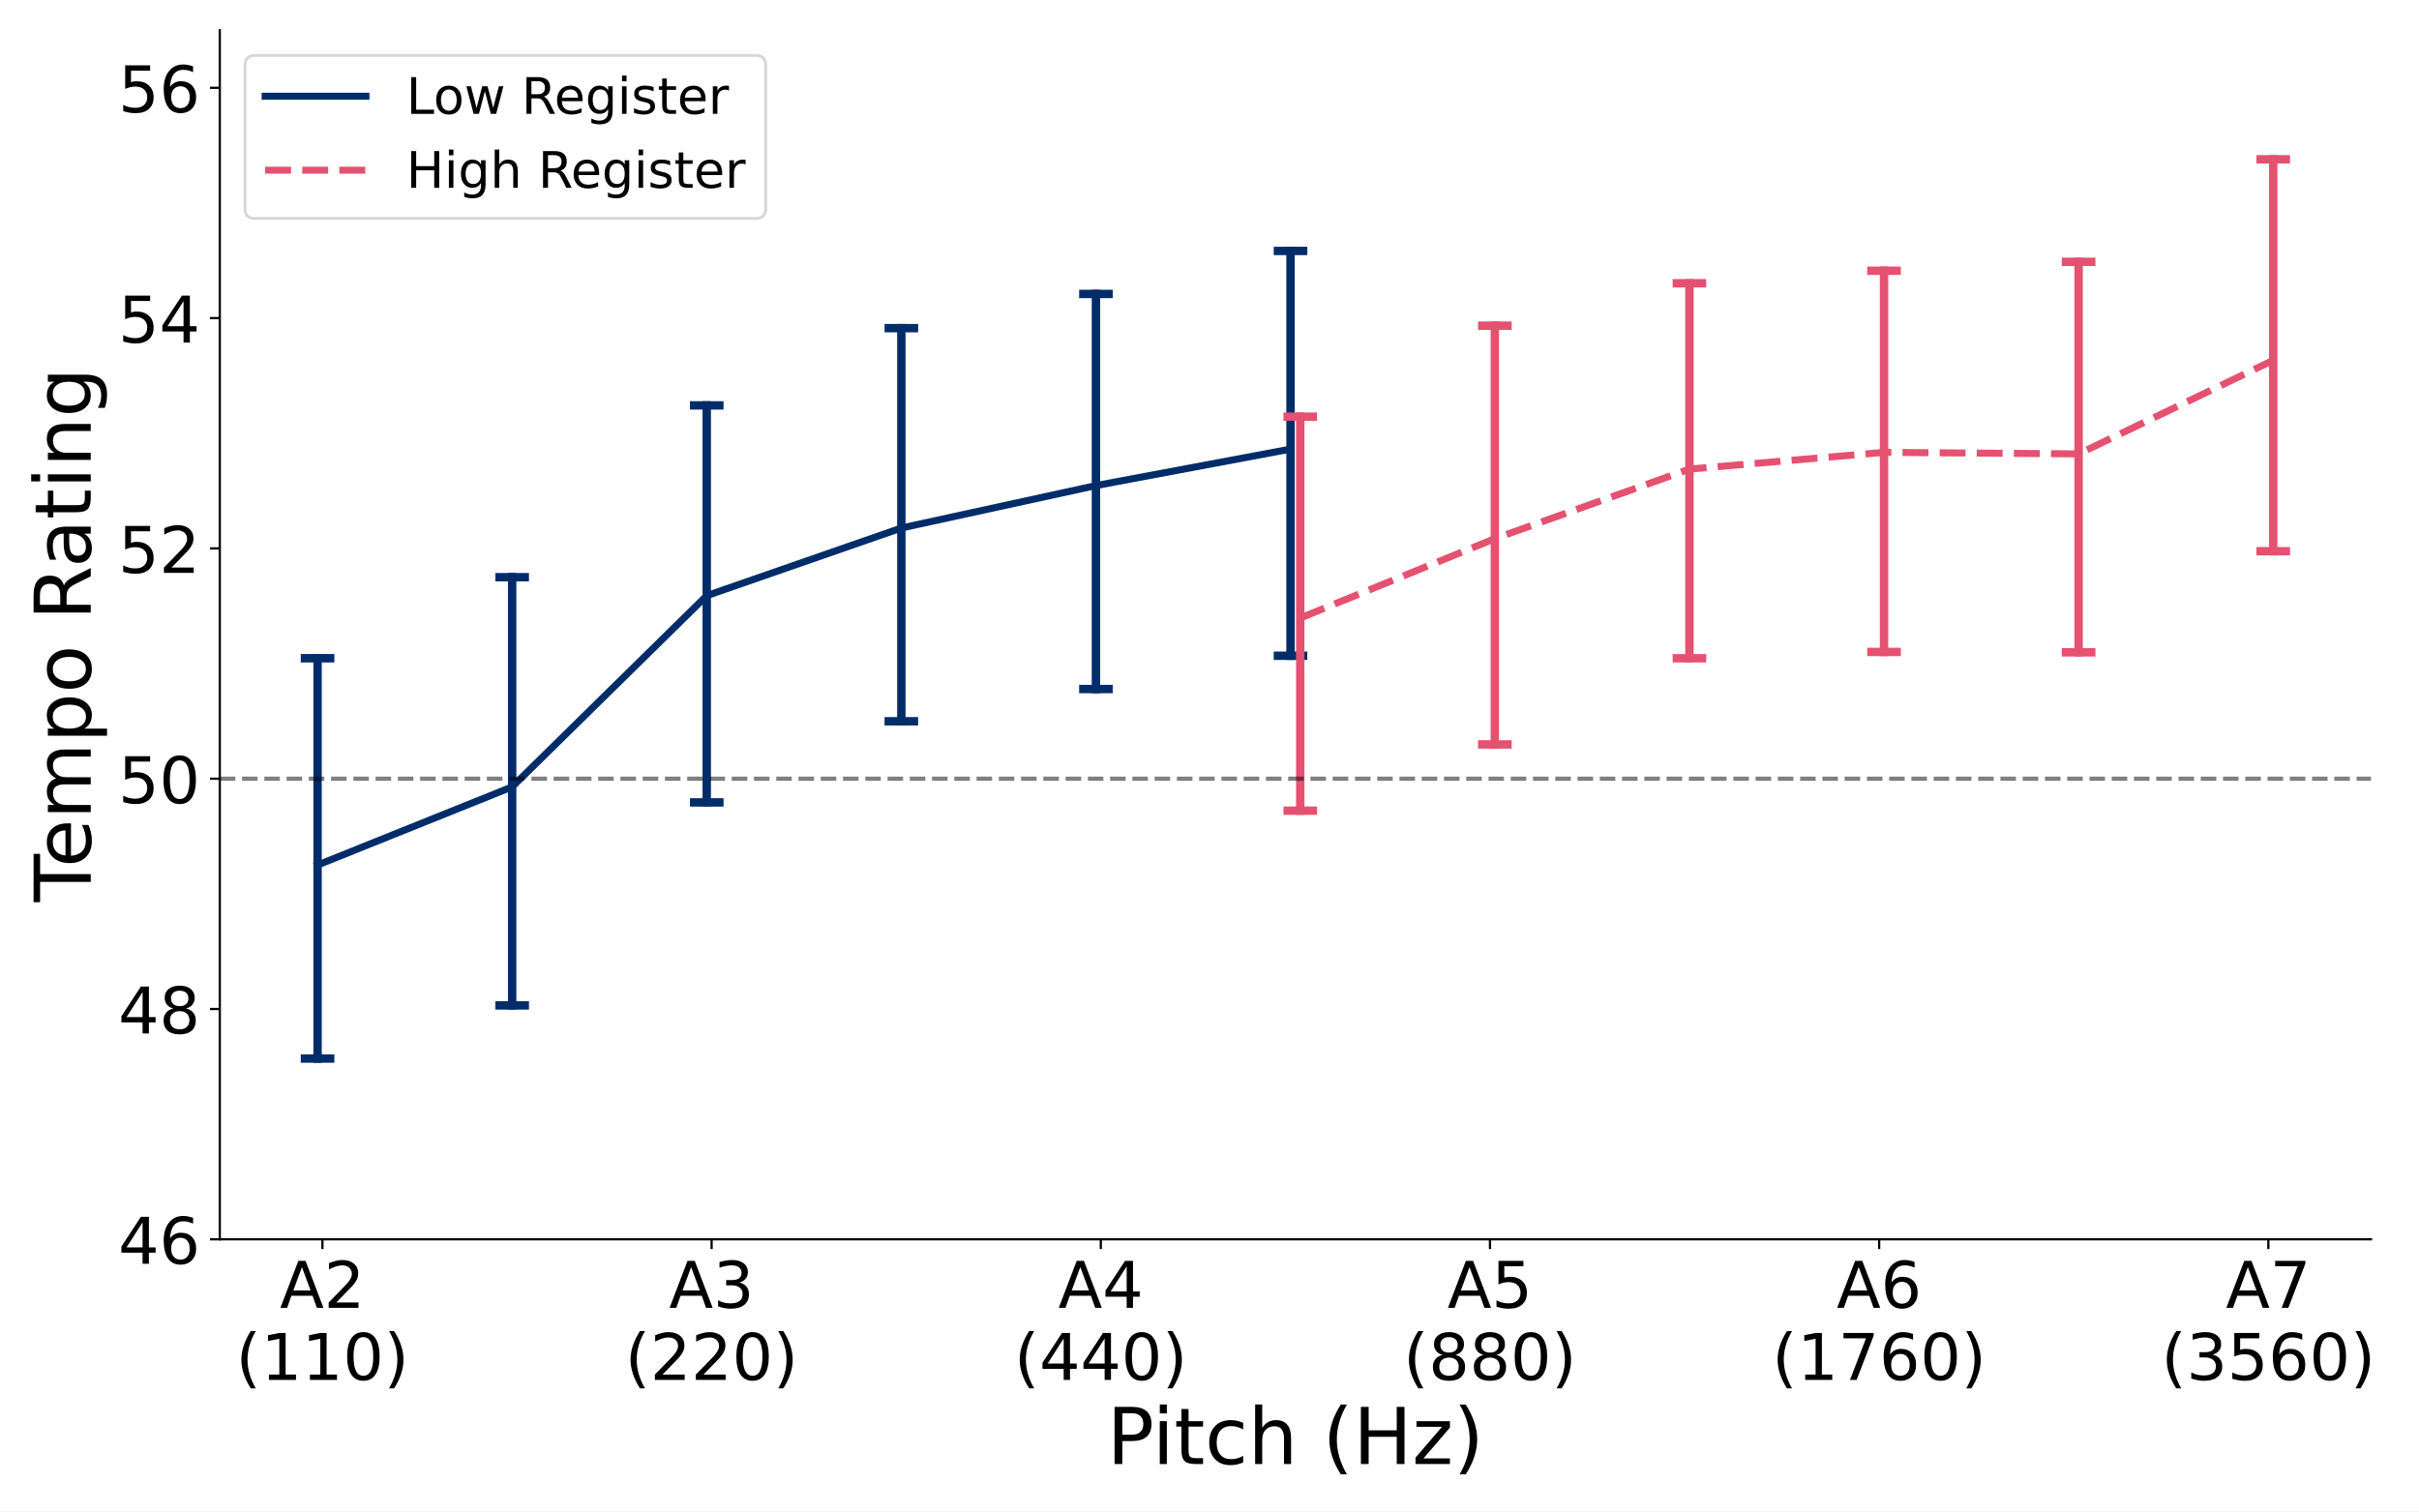
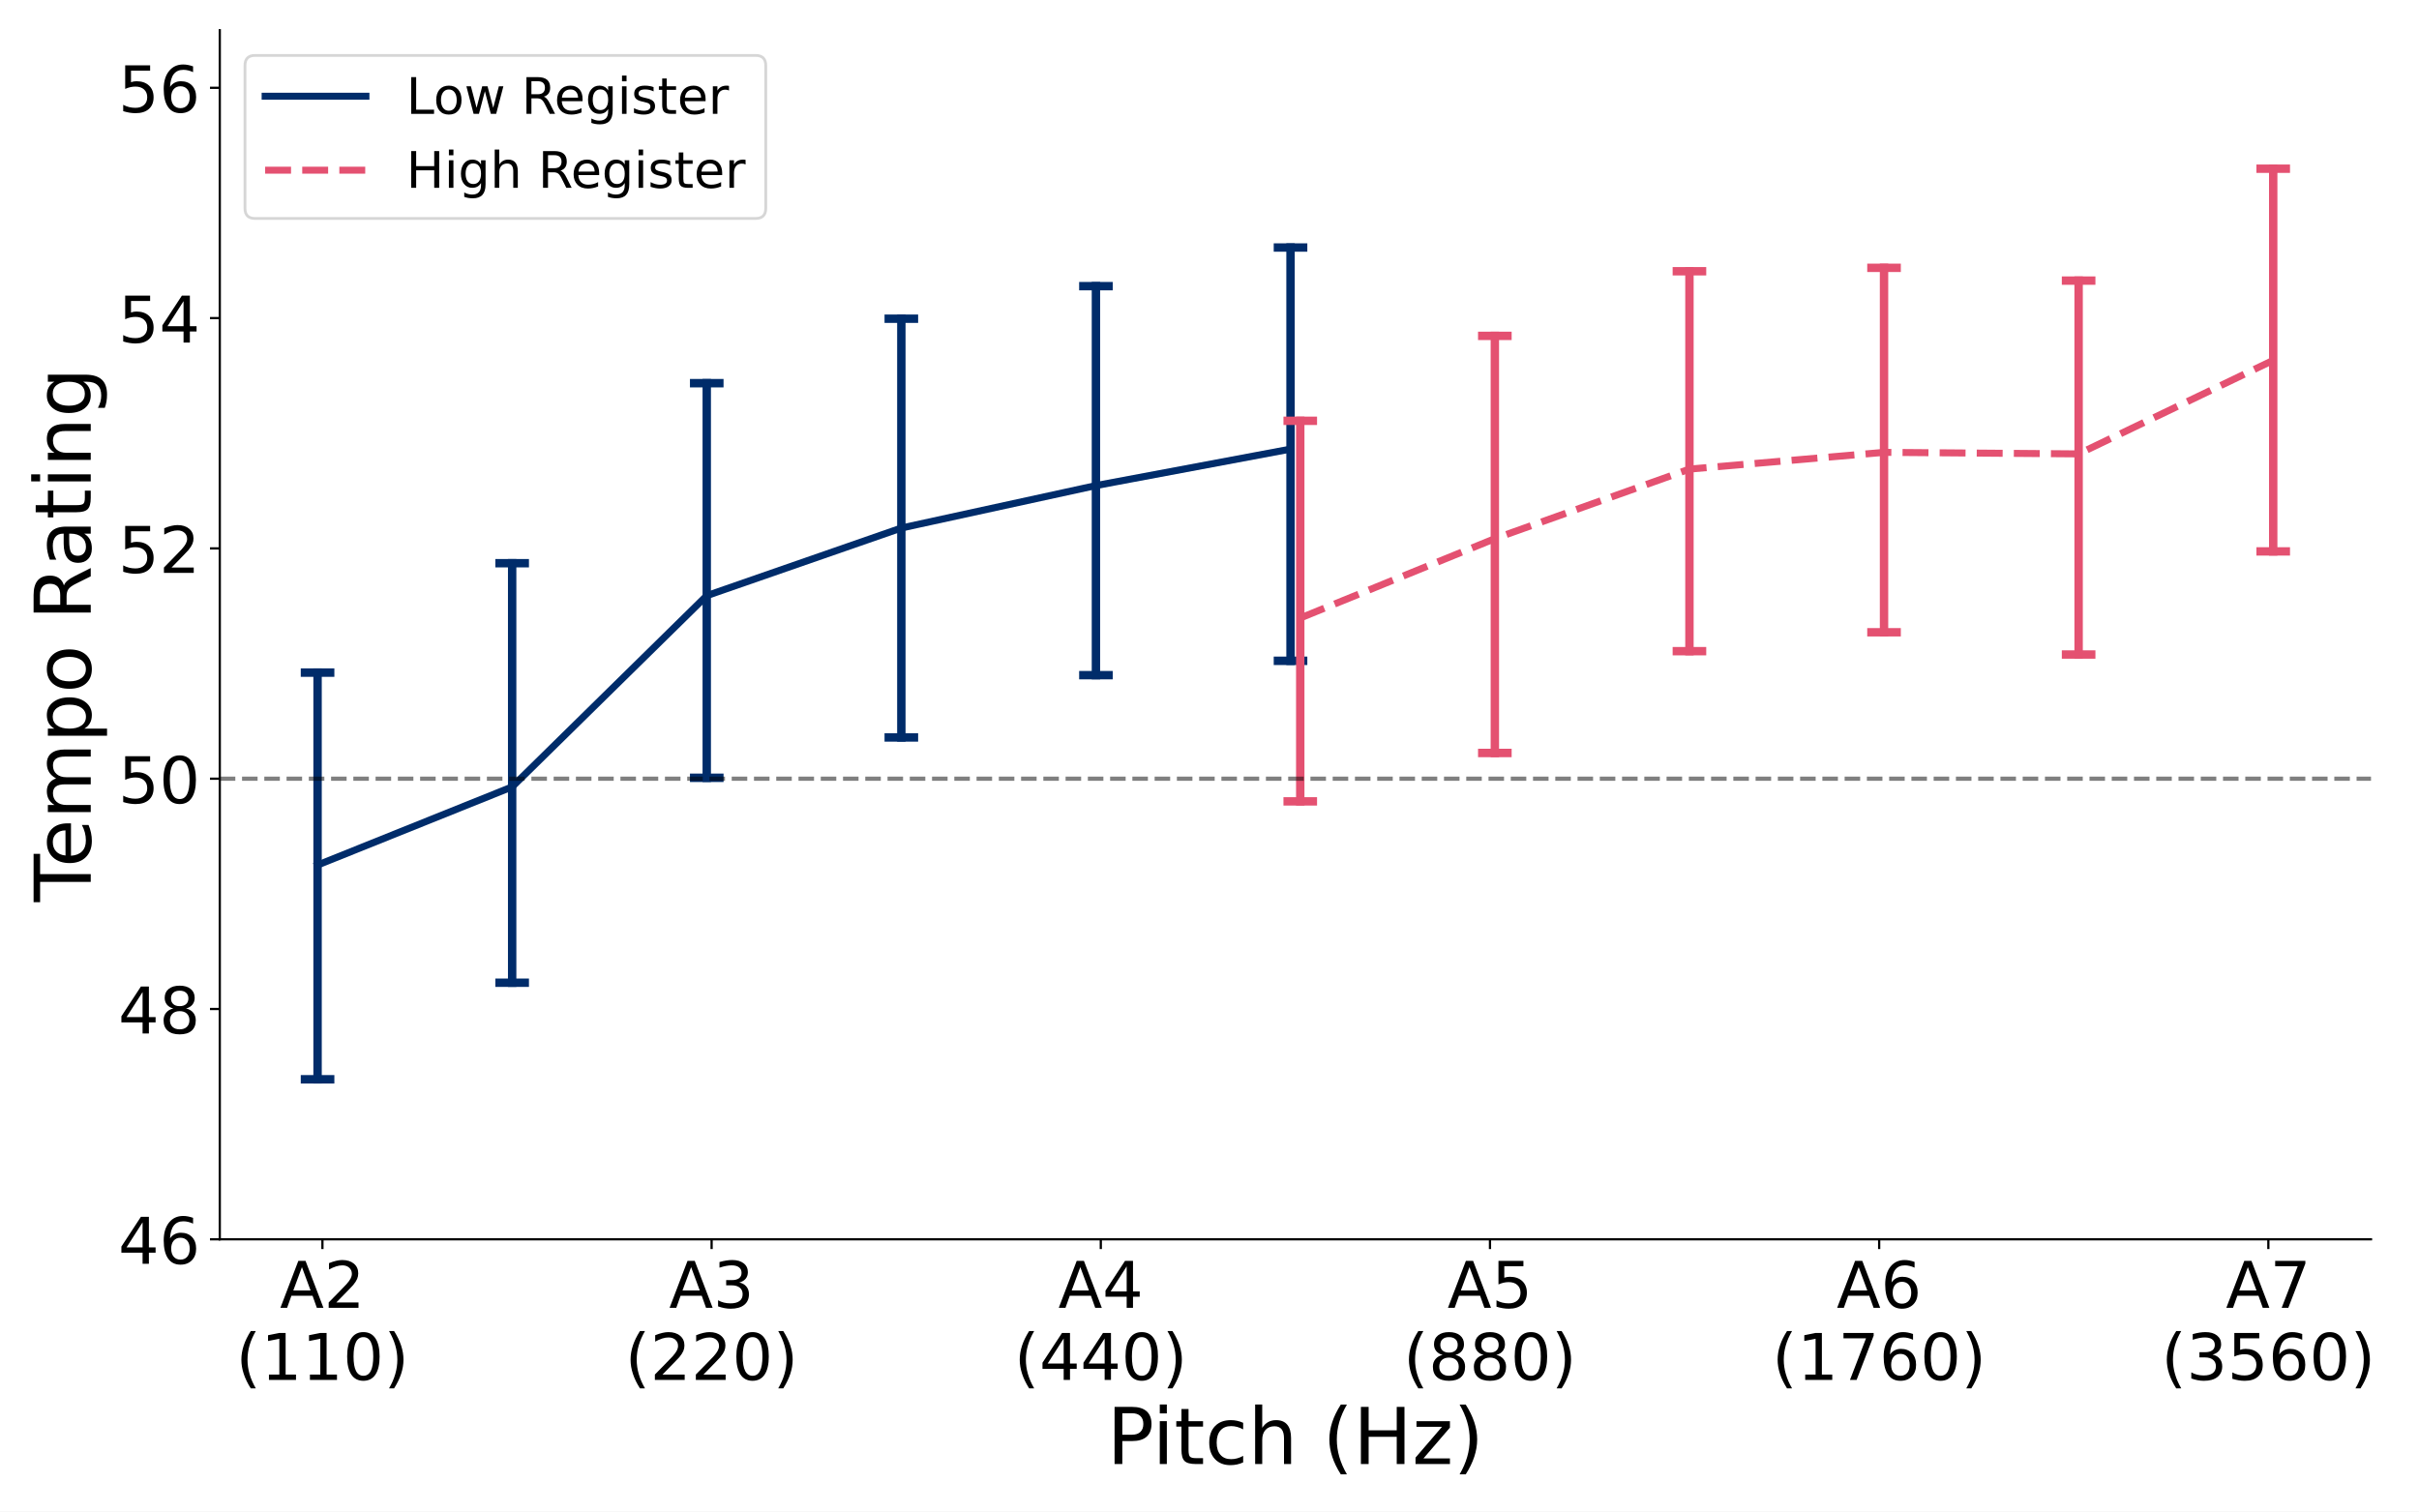
<svg xmlns="http://www.w3.org/2000/svg" xmlns:xlink="http://www.w3.org/1999/xlink" width="864pt" height="540pt" viewBox="0 0 864 540" version="1.1">
  <defs>
    <style type="text/css">*{stroke-linejoin: round; stroke-linecap: butt}</style>
  </defs>
  <g id="figure_1">
    <g id="patch_1">
      <path d="M 0 540  L 864 540  L 864 0  L 0 0  z " style="fill: #ffffff" />
    </g>
    <g id="axes_1">
      <g id="patch_2">
        <path d="M 78.5 442.744  L 846.856 442.744  L 846.856 10.8  L 78.5 10.8  z " style="fill: #ffffff" />
      </g>
      <g id="matplotlib.axis_1">
        <g id="xtick_1">
          <g id="line2d_1">
            <defs>
-               <path id="m2edd74541a" d="M 0 0  L 0 3.5  " style="stroke: #000000; stroke-width: 0.8" />
+               <path id="m01bcdd1f77" d="M 0 0  L 0 3.5  " style="stroke: #000000; stroke-width: 0.8" />
            </defs>
            <g>
-               <use xlink:href="#m2edd74541a" x="115.163" y="442.744" style="stroke: #000000; stroke-width: 0.8" />
+               <use xlink:href="#m01bcdd1f77" x="115.163" y="442.744" style="stroke: #000000; stroke-width: 0.8" />
            </g>
          </g>
          <g id="text_1">
            <g transform="translate(99.97924 467.2204) scale(0.23 -0.23)">
              <defs>
                <path id="DejaVuSans-41" d="M 2188 4044  L 1331 1722  L 3047 1722  L 2188 4044  z M 1831 4666  L 2547 4666  L 4325 0  L 3669 0  L 3244 1197  L 1141 1197  L 716 0  L 50 0  L 1831 4666  z " transform="scale(0.015625)" />
                <path id="DejaVuSans-32" d="M 1228 531  L 3431 531  L 3431 0  L 469 0  L 469 531  Q 828 903 1448 1529  Q 2069 2156 2228 2338  Q 2531 2678 2651 2914  Q 2772 3150 2772 3378  Q 2772 3750 2511 3984  Q 2250 4219 1831 4219  Q 1534 4219 1204 4116  Q 875 4013 500 3803  L 500 4441  Q 881 4594 1212 4672  Q 1544 4750 1819 4750  Q 2544 4750 2975 4387  Q 3406 4025 3406 3419  Q 3406 3131 3298 2873  Q 3191 2616 2906 2266  Q 2828 2175 2409 1742  Q 1991 1309 1228 531  z " transform="scale(0.015625)" />
              </defs>
              <use xlink:href="#DejaVuSans-41" />
              <use xlink:href="#DejaVuSans-32" x="68.408" />
            </g>
            <g transform="translate(84.23861 492.9754) scale(0.23 -0.23)">
              <defs>
                <path id="DejaVuSans-28" d="M 1984 4856  Q 1566 4138 1362 3434  Q 1159 2731 1159 2009  Q 1159 1288 1364 580  Q 1569 -128 1984 -844  L 1484 -844  Q 1016 -109 783 600  Q 550 1309 550 2009  Q 550 2706 781 3412  Q 1013 4119 1484 4856  L 1984 4856  z " transform="scale(0.015625)" />
                <path id="DejaVuSans-31" d="M 794 531  L 1825 531  L 1825 4091  L 703 3866  L 703 4441  L 1819 4666  L 2450 4666  L 2450 531  L 3481 531  L 3481 0  L 794 0  L 794 531  z " transform="scale(0.015625)" />
                <path id="DejaVuSans-30" d="M 2034 4250  Q 1547 4250 1301 3770  Q 1056 3291 1056 2328  Q 1056 1369 1301 889  Q 1547 409 2034 409  Q 2525 409 2770 889  Q 3016 1369 3016 2328  Q 3016 3291 2770 3770  Q 2525 4250 2034 4250  z M 2034 4750  Q 2819 4750 3233 4129  Q 3647 3509 3647 2328  Q 3647 1150 3233 529  Q 2819 -91 2034 -91  Q 1250 -91 836 529  Q 422 1150 422 2328  Q 422 3509 836 4129  Q 1250 4750 2034 4750  z " transform="scale(0.015625)" />
                <path id="DejaVuSans-29" d="M 513 4856  L 1013 4856  Q 1481 4119 1714 3412  Q 1947 2706 1947 2009  Q 1947 1309 1714 600  Q 1481 -109 1013 -844  L 513 -844  Q 928 -128 1133 580  Q 1338 1288 1338 2009  Q 1338 2731 1133 3434  Q 928 4138 513 4856  z " transform="scale(0.015625)" />
              </defs>
              <use xlink:href="#DejaVuSans-28" />
              <use xlink:href="#DejaVuSans-31" x="39.014" />
              <use xlink:href="#DejaVuSans-31" x="102.637" />
              <use xlink:href="#DejaVuSans-30" x="166.26" />
              <use xlink:href="#DejaVuSans-29" x="229.883" />
            </g>
          </g>
        </g>
        <g id="xtick_2">
          <g id="line2d_2">
            <g>
-               <use xlink:href="#m2edd74541a" x="254.169" y="442.744" style="stroke: #000000; stroke-width: 0.8" />
+               <use xlink:href="#m01bcdd1f77" x="254.169" y="442.744" style="stroke: #000000; stroke-width: 0.8" />
            </g>
          </g>
          <g id="text_2">
            <g transform="translate(238.9852 467.2204) scale(0.23 -0.23)">
              <defs>
                <path id="DejaVuSans-33" d="M 2597 2516  Q 3050 2419 3304 2112  Q 3559 1806 3559 1356  Q 3559 666 3084 287  Q 2609 -91 1734 -91  Q 1441 -91 1130 -33  Q 819 25 488 141  L 488 750  Q 750 597 1062 519  Q 1375 441 1716 441  Q 2309 441 2620 675  Q 2931 909 2931 1356  Q 2931 1769 2642 2001  Q 2353 2234 1838 2234  L 1294 2234  L 1294 2753  L 1863 2753  Q 2328 2753 2575 2939  Q 2822 3125 2822 3475  Q 2822 3834 2567 4026  Q 2313 4219 1838 4219  Q 1578 4219 1281 4162  Q 984 4106 628 3988  L 628 4550  Q 988 4650 1302 4700  Q 1616 4750 1894 4750  Q 2613 4750 3031 4423  Q 3450 4097 3450 3541  Q 3450 3153 3228 2886  Q 3006 2619 2597 2516  z " transform="scale(0.015625)" />
              </defs>
              <use xlink:href="#DejaVuSans-41" />
              <use xlink:href="#DejaVuSans-33" x="68.408" />
            </g>
            <g transform="translate(223.2446 492.9754) scale(0.23 -0.23)">
              <use xlink:href="#DejaVuSans-28" />
              <use xlink:href="#DejaVuSans-32" x="39.014" />
              <use xlink:href="#DejaVuSans-32" x="102.637" />
              <use xlink:href="#DejaVuSans-30" x="166.26" />
              <use xlink:href="#DejaVuSans-29" x="229.883" />
            </g>
          </g>
        </g>
        <g id="xtick_3">
          <g id="line2d_3">
            <g>
-               <use xlink:href="#m2edd74541a" x="393.175" y="442.744" style="stroke: #000000; stroke-width: 0.8" />
+               <use xlink:href="#m01bcdd1f77" x="393.175" y="442.744" style="stroke: #000000; stroke-width: 0.8" />
            </g>
          </g>
          <g id="text_3">
            <g transform="translate(377.9912 467.2204) scale(0.23 -0.23)">
              <defs>
                <path id="DejaVuSans-34" d="M 2419 4116  L 825 1625  L 2419 1625  L 2419 4116  z M 2253 4666  L 3047 4666  L 3047 1625  L 3713 1625  L 3713 1100  L 3047 1100  L 3047 0  L 2419 0  L 2419 1100  L 313 1100  L 313 1709  L 2253 4666  z " transform="scale(0.015625)" />
              </defs>
              <use xlink:href="#DejaVuSans-41" />
              <use xlink:href="#DejaVuSans-34" x="68.408" />
            </g>
            <g transform="translate(362.2506 492.9754) scale(0.23 -0.23)">
              <use xlink:href="#DejaVuSans-28" />
              <use xlink:href="#DejaVuSans-34" x="39.014" />
              <use xlink:href="#DejaVuSans-34" x="102.637" />
              <use xlink:href="#DejaVuSans-30" x="166.26" />
              <use xlink:href="#DejaVuSans-29" x="229.883" />
            </g>
          </g>
        </g>
        <g id="xtick_4">
          <g id="line2d_4">
            <g>
-               <use xlink:href="#m2edd74541a" x="532.181" y="442.744" style="stroke: #000000; stroke-width: 0.8" />
+               <use xlink:href="#m01bcdd1f77" x="532.181" y="442.744" style="stroke: #000000; stroke-width: 0.8" />
            </g>
          </g>
          <g id="text_4">
            <g transform="translate(516.9972 467.2204) scale(0.23 -0.23)">
              <defs>
                <path id="DejaVuSans-35" d="M 691 4666  L 3169 4666  L 3169 4134  L 1269 4134  L 1269 2991  Q 1406 3038 1543 3061  Q 1681 3084 1819 3084  Q 2600 3084 3056 2656  Q 3513 2228 3513 1497  Q 3513 744 3044 326  Q 2575 -91 1722 -91  Q 1428 -91 1123 -41  Q 819 9 494 109  L 494 744  Q 775 591 1075 516  Q 1375 441 1709 441  Q 2250 441 2565 725  Q 2881 1009 2881 1497  Q 2881 1984 2565 2268  Q 2250 2553 1709 2553  Q 1456 2553 1204 2497  Q 953 2441 691 2322  L 691 4666  z " transform="scale(0.015625)" />
              </defs>
              <use xlink:href="#DejaVuSans-41" />
              <use xlink:href="#DejaVuSans-35" x="68.408" />
            </g>
            <g transform="translate(501.2566 492.9754) scale(0.23 -0.23)">
              <defs>
                <path id="DejaVuSans-38" d="M 2034 2216  Q 1584 2216 1326 1975  Q 1069 1734 1069 1313  Q 1069 891 1326 650  Q 1584 409 2034 409  Q 2484 409 2743 651  Q 3003 894 3003 1313  Q 3003 1734 2745 1975  Q 2488 2216 2034 2216  z M 1403 2484  Q 997 2584 770 2862  Q 544 3141 544 3541  Q 544 4100 942 4425  Q 1341 4750 2034 4750  Q 2731 4750 3128 4425  Q 3525 4100 3525 3541  Q 3525 3141 3298 2862  Q 3072 2584 2669 2484  Q 3125 2378 3379 2068  Q 3634 1759 3634 1313  Q 3634 634 3220 271  Q 2806 -91 2034 -91  Q 1263 -91 848 271  Q 434 634 434 1313  Q 434 1759 690 2068  Q 947 2378 1403 2484  z M 1172 3481  Q 1172 3119 1398 2916  Q 1625 2713 2034 2713  Q 2441 2713 2670 2916  Q 2900 3119 2900 3481  Q 2900 3844 2670 4047  Q 2441 4250 2034 4250  Q 1625 4250 1398 4047  Q 1172 3844 1172 3481  z " transform="scale(0.015625)" />
              </defs>
              <use xlink:href="#DejaVuSans-28" />
              <use xlink:href="#DejaVuSans-38" x="39.014" />
              <use xlink:href="#DejaVuSans-38" x="102.637" />
              <use xlink:href="#DejaVuSans-30" x="166.26" />
              <use xlink:href="#DejaVuSans-29" x="229.883" />
            </g>
          </g>
        </g>
        <g id="xtick_5">
          <g id="line2d_5">
            <g>
-               <use xlink:href="#m2edd74541a" x="671.187" y="442.744" style="stroke: #000000; stroke-width: 0.8" />
+               <use xlink:href="#m01bcdd1f77" x="671.187" y="442.744" style="stroke: #000000; stroke-width: 0.8" />
            </g>
          </g>
          <g id="text_5">
            <g transform="translate(656.0032 467.2204) scale(0.23 -0.23)">
              <defs>
                <path id="DejaVuSans-36" d="M 2113 2584  Q 1688 2584 1439 2293  Q 1191 2003 1191 1497  Q 1191 994 1439 701  Q 1688 409 2113 409  Q 2538 409 2786 701  Q 3034 994 3034 1497  Q 3034 2003 2786 2293  Q 2538 2584 2113 2584  z M 3366 4563  L 3366 3988  Q 3128 4100 2886 4159  Q 2644 4219 2406 4219  Q 1781 4219 1451 3797  Q 1122 3375 1075 2522  Q 1259 2794 1537 2939  Q 1816 3084 2150 3084  Q 2853 3084 3261 2657  Q 3669 2231 3669 1497  Q 3669 778 3244 343  Q 2819 -91 2113 -91  Q 1303 -91 875 529  Q 447 1150 447 2328  Q 447 3434 972 4092  Q 1497 4750 2381 4750  Q 2619 4750 2861 4703  Q 3103 4656 3366 4563  z " transform="scale(0.015625)" />
              </defs>
              <use xlink:href="#DejaVuSans-41" />
              <use xlink:href="#DejaVuSans-36" x="68.408" />
            </g>
            <g transform="translate(632.9457 492.9754) scale(0.23 -0.23)">
              <defs>
                <path id="DejaVuSans-37" d="M 525 4666  L 3525 4666  L 3525 4397  L 1831 0  L 1172 0  L 2766 4134  L 525 4134  L 525 4666  z " transform="scale(0.015625)" />
              </defs>
              <use xlink:href="#DejaVuSans-28" />
              <use xlink:href="#DejaVuSans-31" x="39.014" />
              <use xlink:href="#DejaVuSans-37" x="102.637" />
              <use xlink:href="#DejaVuSans-36" x="166.26" />
              <use xlink:href="#DejaVuSans-30" x="229.883" />
              <use xlink:href="#DejaVuSans-29" x="293.506" />
            </g>
          </g>
        </g>
        <g id="xtick_6">
          <g id="line2d_6">
            <g>
-               <use xlink:href="#m2edd74541a" x="810.193" y="442.744" style="stroke: #000000; stroke-width: 0.8" />
+               <use xlink:href="#m01bcdd1f77" x="810.193" y="442.744" style="stroke: #000000; stroke-width: 0.8" />
            </g>
          </g>
          <g id="text_6">
            <g transform="translate(795.0092 467.2204) scale(0.23 -0.23)">
              <use xlink:href="#DejaVuSans-41" />
              <use xlink:href="#DejaVuSans-37" x="68.408" />
            </g>
            <g transform="translate(771.9517 492.9754) scale(0.23 -0.23)">
              <use xlink:href="#DejaVuSans-28" />
              <use xlink:href="#DejaVuSans-33" x="39.014" />
              <use xlink:href="#DejaVuSans-35" x="102.637" />
              <use xlink:href="#DejaVuSans-36" x="166.26" />
              <use xlink:href="#DejaVuSans-30" x="229.883" />
              <use xlink:href="#DejaVuSans-29" x="293.506" />
            </g>
          </g>
        </g>
        <g id="text_7">
          <g transform="translate(395.3531 523.0343) scale(0.28 -0.28)">
            <defs>
              <path id="DejaVuSans-50" d="M 1259 4147  L 1259 2394  L 2053 2394  Q 2494 2394 2734 2622  Q 2975 2850 2975 3272  Q 2975 3691 2734 3919  Q 2494 4147 2053 4147  L 1259 4147  z M 628 4666  L 2053 4666  Q 2838 4666 3239 4311  Q 3641 3956 3641 3272  Q 3641 2581 3239 2228  Q 2838 1875 2053 1875  L 1259 1875  L 1259 0  L 628 0  L 628 4666  z " transform="scale(0.015625)" />
              <path id="DejaVuSans-69" d="M 603 3500  L 1178 3500  L 1178 0  L 603 0  L 603 3500  z M 603 4863  L 1178 4863  L 1178 4134  L 603 4134  L 603 4863  z " transform="scale(0.015625)" />
              <path id="DejaVuSans-74" d="M 1172 4494  L 1172 3500  L 2356 3500  L 2356 3053  L 1172 3053  L 1172 1153  Q 1172 725 1289 603  Q 1406 481 1766 481  L 2356 481  L 2356 0  L 1766 0  Q 1100 0 847 248  Q 594 497 594 1153  L 594 3053  L 172 3053  L 172 3500  L 594 3500  L 594 4494  L 1172 4494  z " transform="scale(0.015625)" />
              <path id="DejaVuSans-63" d="M 3122 3366  L 3122 2828  Q 2878 2963 2633 3030  Q 2388 3097 2138 3097  Q 1578 3097 1268 2742  Q 959 2388 959 1747  Q 959 1106 1268 751  Q 1578 397 2138 397  Q 2388 397 2633 464  Q 2878 531 3122 666  L 3122 134  Q 2881 22 2623 -34  Q 2366 -91 2075 -91  Q 1284 -91 818 406  Q 353 903 353 1747  Q 353 2603 823 3093  Q 1294 3584 2113 3584  Q 2378 3584 2631 3529  Q 2884 3475 3122 3366  z " transform="scale(0.015625)" />
              <path id="DejaVuSans-68" d="M 3513 2113  L 3513 0  L 2938 0  L 2938 2094  Q 2938 2591 2744 2837  Q 2550 3084 2163 3084  Q 1697 3084 1428 2787  Q 1159 2491 1159 1978  L 1159 0  L 581 0  L 581 4863  L 1159 4863  L 1159 2956  Q 1366 3272 1645 3428  Q 1925 3584 2291 3584  Q 2894 3584 3203 3211  Q 3513 2838 3513 2113  z " transform="scale(0.015625)" />
              <path id="DejaVuSans-20" transform="scale(0.015625)" />
              <path id="DejaVuSans-48" d="M 628 4666  L 1259 4666  L 1259 2753  L 3553 2753  L 3553 4666  L 4184 4666  L 4184 0  L 3553 0  L 3553 2222  L 1259 2222  L 1259 0  L 628 0  L 628 4666  z " transform="scale(0.015625)" />
              <path id="DejaVuSans-7a" d="M 353 3500  L 3084 3500  L 3084 2975  L 922 459  L 3084 459  L 3084 0  L 275 0  L 275 525  L 2438 3041  L 353 3041  L 353 3500  z " transform="scale(0.015625)" />
            </defs>
            <use xlink:href="#DejaVuSans-50" />
            <use xlink:href="#DejaVuSans-69" x="58.053" />
            <use xlink:href="#DejaVuSans-74" x="85.836" />
            <use xlink:href="#DejaVuSans-63" x="125.045" />
            <use xlink:href="#DejaVuSans-68" x="180.025" />
            <use xlink:href="#DejaVuSans-20" x="243.404" />
            <use xlink:href="#DejaVuSans-28" x="275.191" />
            <use xlink:href="#DejaVuSans-48" x="314.205" />
            <use xlink:href="#DejaVuSans-7a" x="389.4" />
            <use xlink:href="#DejaVuSans-29" x="441.891" />
          </g>
        </g>
      </g>
      <g id="matplotlib.axis_2">
        <g id="ytick_1">
          <g id="line2d_7">
            <defs>
-               <path id="mee023284b1" d="M 0 0  L -3.5 0  " style="stroke: #000000; stroke-width: 0.8" />
+               <path id="mb389b5de4a" d="M 0 0  L -3.5 0  " style="stroke: #000000; stroke-width: 0.8" />
            </defs>
            <g>
-               <use xlink:href="#mee023284b1" x="78.5" y="442.744" style="stroke: #000000; stroke-width: 0.8" />
+               <use xlink:href="#mb389b5de4a" x="78.5" y="442.744" style="stroke: #000000; stroke-width: 0.8" />
            </g>
          </g>
          <g id="text_8">
            <g transform="translate(42.2325 451.4822) scale(0.23 -0.23)">
              <use xlink:href="#DejaVuSans-34" />
              <use xlink:href="#DejaVuSans-36" x="63.623" />
            </g>
          </g>
        </g>
        <g id="ytick_2">
          <g id="line2d_8">
            <g>
-               <use xlink:href="#mee023284b1" x="78.5" y="360.469" style="stroke: #000000; stroke-width: 0.8" />
+               <use xlink:href="#mb389b5de4a" x="78.5" y="360.469" style="stroke: #000000; stroke-width: 0.8" />
            </g>
          </g>
          <g id="text_9">
            <g transform="translate(42.2325 369.2072) scale(0.23 -0.23)">
              <use xlink:href="#DejaVuSans-34" />
              <use xlink:href="#DejaVuSans-38" x="63.623" />
            </g>
          </g>
        </g>
        <g id="ytick_3">
          <g id="line2d_9">
            <g>
-               <use xlink:href="#mee023284b1" x="78.5" y="278.194" style="stroke: #000000; stroke-width: 0.8" />
+               <use xlink:href="#mb389b5de4a" x="78.5" y="278.194" style="stroke: #000000; stroke-width: 0.8" />
            </g>
          </g>
          <g id="text_10">
            <g transform="translate(42.2325 286.9321) scale(0.23 -0.23)">
              <use xlink:href="#DejaVuSans-35" />
              <use xlink:href="#DejaVuSans-30" x="63.623" />
            </g>
          </g>
        </g>
        <g id="ytick_4">
          <g id="line2d_10">
            <g>
-               <use xlink:href="#mee023284b1" x="78.5" y="195.919" style="stroke: #000000; stroke-width: 0.8" />
+               <use xlink:href="#mb389b5de4a" x="78.5" y="195.919" style="stroke: #000000; stroke-width: 0.8" />
            </g>
          </g>
          <g id="text_11">
            <g transform="translate(42.2325 204.6571) scale(0.23 -0.23)">
              <use xlink:href="#DejaVuSans-35" />
              <use xlink:href="#DejaVuSans-32" x="63.623" />
            </g>
          </g>
        </g>
        <g id="ytick_5">
          <g id="line2d_11">
            <g>
-               <use xlink:href="#mee023284b1" x="78.5" y="113.644" style="stroke: #000000; stroke-width: 0.8" />
+               <use xlink:href="#mb389b5de4a" x="78.5" y="113.644" style="stroke: #000000; stroke-width: 0.8" />
            </g>
          </g>
          <g id="text_12">
            <g transform="translate(42.2325 122.382) scale(0.23 -0.23)">
              <use xlink:href="#DejaVuSans-35" />
              <use xlink:href="#DejaVuSans-34" x="63.623" />
            </g>
          </g>
        </g>
        <g id="ytick_6">
          <g id="line2d_12">
            <g>
-               <use xlink:href="#mee023284b1" x="78.5" y="31.369" style="stroke: #000000; stroke-width: 0.8" />
+               <use xlink:href="#mb389b5de4a" x="78.5" y="31.369" style="stroke: #000000; stroke-width: 0.8" />
            </g>
          </g>
          <g id="text_13">
            <g transform="translate(42.2325 40.10697) scale(0.23 -0.23)">
              <use xlink:href="#DejaVuSans-35" />
              <use xlink:href="#DejaVuSans-36" x="63.623" />
            </g>
          </g>
        </g>
        <g id="text_14">
          <g transform="translate(32.40937 322.2279) rotate(-90) scale(0.28 -0.28)">
            <defs>
              <path id="DejaVuSans-54" d="M -19 4666  L 3928 4666  L 3928 4134  L 2272 4134  L 2272 0  L 1638 0  L 1638 4134  L -19 4134  L -19 4666  z " transform="scale(0.015625)" />
              <path id="DejaVuSans-65" d="M 3597 1894  L 3597 1613  L 953 1613  Q 991 1019 1311 708  Q 1631 397 2203 397  Q 2534 397 2845 478  Q 3156 559 3463 722  L 3463 178  Q 3153 47 2828 -22  Q 2503 -91 2169 -91  Q 1331 -91 842 396  Q 353 884 353 1716  Q 353 2575 817 3079  Q 1281 3584 2069 3584  Q 2775 3584 3186 3129  Q 3597 2675 3597 1894  z M 3022 2063  Q 3016 2534 2758 2815  Q 2500 3097 2075 3097  Q 1594 3097 1305 2825  Q 1016 2553 972 2059  L 3022 2063  z " transform="scale(0.015625)" />
              <path id="DejaVuSans-6d" d="M 3328 2828  Q 3544 3216 3844 3400  Q 4144 3584 4550 3584  Q 5097 3584 5394 3201  Q 5691 2819 5691 2113  L 5691 0  L 5113 0  L 5113 2094  Q 5113 2597 4934 2840  Q 4756 3084 4391 3084  Q 3944 3084 3684 2787  Q 3425 2491 3425 1978  L 3425 0  L 2847 0  L 2847 2094  Q 2847 2600 2669 2842  Q 2491 3084 2119 3084  Q 1678 3084 1418 2786  Q 1159 2488 1159 1978  L 1159 0  L 581 0  L 581 3500  L 1159 3500  L 1159 2956  Q 1356 3278 1631 3431  Q 1906 3584 2284 3584  Q 2666 3584 2933 3390  Q 3200 3197 3328 2828  z " transform="scale(0.015625)" />
              <path id="DejaVuSans-70" d="M 1159 525  L 1159 -1331  L 581 -1331  L 581 3500  L 1159 3500  L 1159 2969  Q 1341 3281 1617 3432  Q 1894 3584 2278 3584  Q 2916 3584 3314 3078  Q 3713 2572 3713 1747  Q 3713 922 3314 415  Q 2916 -91 2278 -91  Q 1894 -91 1617 61  Q 1341 213 1159 525  z M 3116 1747  Q 3116 2381 2855 2742  Q 2594 3103 2138 3103  Q 1681 3103 1420 2742  Q 1159 2381 1159 1747  Q 1159 1113 1420 752  Q 1681 391 2138 391  Q 2594 391 2855 752  Q 3116 1113 3116 1747  z " transform="scale(0.015625)" />
              <path id="DejaVuSans-6f" d="M 1959 3097  Q 1497 3097 1228 2736  Q 959 2375 959 1747  Q 959 1119 1226 758  Q 1494 397 1959 397  Q 2419 397 2687 759  Q 2956 1122 2956 1747  Q 2956 2369 2687 2733  Q 2419 3097 1959 3097  z M 1959 3584  Q 2709 3584 3137 3096  Q 3566 2609 3566 1747  Q 3566 888 3137 398  Q 2709 -91 1959 -91  Q 1206 -91 779 398  Q 353 888 353 1747  Q 353 2609 779 3096  Q 1206 3584 1959 3584  z " transform="scale(0.015625)" />
              <path id="DejaVuSans-52" d="M 2841 2188  Q 3044 2119 3236 1894  Q 3428 1669 3622 1275  L 4263 0  L 3584 0  L 2988 1197  Q 2756 1666 2539 1819  Q 2322 1972 1947 1972  L 1259 1972  L 1259 0  L 628 0  L 628 4666  L 2053 4666  Q 2853 4666 3247 4331  Q 3641 3997 3641 3322  Q 3641 2881 3436 2590  Q 3231 2300 2841 2188  z M 1259 4147  L 1259 2491  L 2053 2491  Q 2509 2491 2742 2702  Q 2975 2913 2975 3322  Q 2975 3731 2742 3939  Q 2509 4147 2053 4147  L 1259 4147  z " transform="scale(0.015625)" />
              <path id="DejaVuSans-61" d="M 2194 1759  Q 1497 1759 1228 1600  Q 959 1441 959 1056  Q 959 750 1161 570  Q 1363 391 1709 391  Q 2188 391 2477 730  Q 2766 1069 2766 1631  L 2766 1759  L 2194 1759  z M 3341 1997  L 3341 0  L 2766 0  L 2766 531  Q 2569 213 2275 61  Q 1981 -91 1556 -91  Q 1019 -91 701 211  Q 384 513 384 1019  Q 384 1609 779 1909  Q 1175 2209 1959 2209  L 2766 2209  L 2766 2266  Q 2766 2663 2505 2880  Q 2244 3097 1772 3097  Q 1472 3097 1187 3025  Q 903 2953 641 2809  L 641 3341  Q 956 3463 1253 3523  Q 1550 3584 1831 3584  Q 2591 3584 2966 3190  Q 3341 2797 3341 1997  z " transform="scale(0.015625)" />
              <path id="DejaVuSans-6e" d="M 3513 2113  L 3513 0  L 2938 0  L 2938 2094  Q 2938 2591 2744 2837  Q 2550 3084 2163 3084  Q 1697 3084 1428 2787  Q 1159 2491 1159 1978  L 1159 0  L 581 0  L 581 3500  L 1159 3500  L 1159 2956  Q 1366 3272 1645 3428  Q 1925 3584 2291 3584  Q 2894 3584 3203 3211  Q 3513 2838 3513 2113  z " transform="scale(0.015625)" />
              <path id="DejaVuSans-67" d="M 2906 1791  Q 2906 2416 2648 2759  Q 2391 3103 1925 3103  Q 1463 3103 1205 2759  Q 947 2416 947 1791  Q 947 1169 1205 825  Q 1463 481 1925 481  Q 2391 481 2648 825  Q 2906 1169 2906 1791  z M 3481 434  Q 3481 -459 3084 -895  Q 2688 -1331 1869 -1331  Q 1566 -1331 1297 -1286  Q 1028 -1241 775 -1147  L 775 -588  Q 1028 -725 1275 -790  Q 1522 -856 1778 -856  Q 2344 -856 2625 -561  Q 2906 -266 2906 331  L 2906 616  Q 2728 306 2450 153  Q 2172 0 1784 0  Q 1141 0 747 490  Q 353 981 353 1791  Q 353 2603 747 3093  Q 1141 3584 1784 3584  Q 2172 3584 2450 3431  Q 2728 3278 2906 2969  L 2906 3500  L 3481 3500  L 3481 434  z " transform="scale(0.015625)" />
            </defs>
            <use xlink:href="#DejaVuSans-54" />
            <use xlink:href="#DejaVuSans-65" x="44.084" />
            <use xlink:href="#DejaVuSans-6d" x="105.607" />
            <use xlink:href="#DejaVuSans-70" x="203.02" />
            <use xlink:href="#DejaVuSans-6f" x="266.496" />
            <use xlink:href="#DejaVuSans-20" x="327.678" />
            <use xlink:href="#DejaVuSans-52" x="359.465" />
            <use xlink:href="#DejaVuSans-61" x="426.697" />
            <use xlink:href="#DejaVuSans-74" x="487.977" />
            <use xlink:href="#DejaVuSans-69" x="527.186" />
            <use xlink:href="#DejaVuSans-6e" x="554.969" />
            <use xlink:href="#DejaVuSans-67" x="618.348" />
          </g>
        </g>
      </g>
      <g id="line2d_13">
-         <path d="M 113.425 309.045  L 182.928 281.115  L 252.431 212.8  L 321.934 188.64  L 391.437 173.473  L 460.94 160.439  " clip-path="url(#p261e82c0c0)" style="fill: none; stroke: #002c6a; stroke-width: 2.5; stroke-linecap: square" />
+         <path d="M 113.425 309.045  L 182.928 281.115  L 252.431 212.8  L 321.934 188.64  L 391.437 173.473  L 460.94 160.439  " clip-path="url(#p828026bc3a)" style="fill: none; stroke: #002c6a; stroke-width: 2.5; stroke-linecap: square" />
      </g>
      <g id="LineCollection_1">
-         <path d="M 113.425 378.172  L 113.425 235.159  " clip-path="url(#p261e82c0c0)" style="fill: none; stroke: #002c6a; stroke-width: 3; stroke-linecap: square" />
-         <path d="M 182.928 359.185  L 182.928 206.207  " clip-path="url(#p261e82c0c0)" style="fill: none; stroke: #002c6a; stroke-width: 3; stroke-linecap: square" />
-         <path d="M 252.431 286.673  L 252.431 144.826  " clip-path="url(#p261e82c0c0)" style="fill: none; stroke: #002c6a; stroke-width: 3; stroke-linecap: square" />
-         <path d="M 321.934 257.682  L 321.934 117.22  " clip-path="url(#p261e82c0c0)" style="fill: none; stroke: #002c6a; stroke-width: 3; stroke-linecap: square" />
-         <path d="M 391.437 246.165  L 391.437 105.011  " clip-path="url(#p261e82c0c0)" style="fill: none; stroke: #002c6a; stroke-width: 3; stroke-linecap: square" />
-         <path d="M 460.94 234.274  L 460.94 89.65  " clip-path="url(#p261e82c0c0)" style="fill: none; stroke: #002c6a; stroke-width: 3; stroke-linecap: square" />
+         <path d="M 113.425 385.587  L 113.425 240.294  " clip-path="url(#p828026bc3a)" style="fill: none; stroke: #002c6a; stroke-width: 3; stroke-linecap: square" />
+         <path d="M 182.928 351.091  L 182.928 201.203  " clip-path="url(#p828026bc3a)" style="fill: none; stroke: #002c6a; stroke-width: 3; stroke-linecap: square" />
+         <path d="M 252.431 277.875  L 252.431 136.891  " clip-path="url(#p828026bc3a)" style="fill: none; stroke: #002c6a; stroke-width: 3; stroke-linecap: square" />
+         <path d="M 321.934 263.468  L 321.934 113.866  " clip-path="url(#p828026bc3a)" style="fill: none; stroke: #002c6a; stroke-width: 3; stroke-linecap: square" />
+         <path d="M 391.437 241.201  L 391.437 102.234  " clip-path="url(#p828026bc3a)" style="fill: none; stroke: #002c6a; stroke-width: 3; stroke-linecap: square" />
+         <path d="M 460.94 236.077  L 460.94 88.429  " clip-path="url(#p828026bc3a)" style="fill: none; stroke: #002c6a; stroke-width: 3; stroke-linecap: square" />
      </g>
      <g id="line2d_14">
        <defs>
-           <path id="m436872d9dc" d="M 6 0  L -6 -0  " style="stroke: #002c6a; stroke-width: 3" />
+           <path id="me40e6562d8" d="M 6 0  L -6 -0  " style="stroke: #002c6a; stroke-width: 3" />
        </defs>
-         <g clip-path="url(#p261e82c0c0)">
-           <use xlink:href="#m436872d9dc" x="113.425" y="378.172" style="fill: #002c6a; stroke: #002c6a; stroke-width: 3" />
-           <use xlink:href="#m436872d9dc" x="182.928" y="359.185" style="fill: #002c6a; stroke: #002c6a; stroke-width: 3" />
-           <use xlink:href="#m436872d9dc" x="252.431" y="286.673" style="fill: #002c6a; stroke: #002c6a; stroke-width: 3" />
-           <use xlink:href="#m436872d9dc" x="321.934" y="257.682" style="fill: #002c6a; stroke: #002c6a; stroke-width: 3" />
-           <use xlink:href="#m436872d9dc" x="391.437" y="246.165" style="fill: #002c6a; stroke: #002c6a; stroke-width: 3" />
-           <use xlink:href="#m436872d9dc" x="460.94" y="234.274" style="fill: #002c6a; stroke: #002c6a; stroke-width: 3" />
+         <g clip-path="url(#p828026bc3a)">
+           <use xlink:href="#me40e6562d8" x="113.425" y="385.587" style="fill: #002c6a; stroke: #002c6a; stroke-width: 3" />
+           <use xlink:href="#me40e6562d8" x="182.928" y="351.091" style="fill: #002c6a; stroke: #002c6a; stroke-width: 3" />
+           <use xlink:href="#me40e6562d8" x="252.431" y="277.875" style="fill: #002c6a; stroke: #002c6a; stroke-width: 3" />
+           <use xlink:href="#me40e6562d8" x="321.934" y="263.468" style="fill: #002c6a; stroke: #002c6a; stroke-width: 3" />
+           <use xlink:href="#me40e6562d8" x="391.437" y="241.201" style="fill: #002c6a; stroke: #002c6a; stroke-width: 3" />
+           <use xlink:href="#me40e6562d8" x="460.94" y="236.077" style="fill: #002c6a; stroke: #002c6a; stroke-width: 3" />
        </g>
      </g>
      <g id="line2d_15">
-         <g clip-path="url(#p261e82c0c0)">
-           <use xlink:href="#m436872d9dc" x="113.425" y="235.159" style="fill: #002c6a; stroke: #002c6a; stroke-width: 3" />
-           <use xlink:href="#m436872d9dc" x="182.928" y="206.207" style="fill: #002c6a; stroke: #002c6a; stroke-width: 3" />
-           <use xlink:href="#m436872d9dc" x="252.431" y="144.826" style="fill: #002c6a; stroke: #002c6a; stroke-width: 3" />
-           <use xlink:href="#m436872d9dc" x="321.934" y="117.22" style="fill: #002c6a; stroke: #002c6a; stroke-width: 3" />
-           <use xlink:href="#m436872d9dc" x="391.437" y="105.011" style="fill: #002c6a; stroke: #002c6a; stroke-width: 3" />
-           <use xlink:href="#m436872d9dc" x="460.94" y="89.65" style="fill: #002c6a; stroke: #002c6a; stroke-width: 3" />
+         <g clip-path="url(#p828026bc3a)">
+           <use xlink:href="#me40e6562d8" x="113.425" y="240.294" style="fill: #002c6a; stroke: #002c6a; stroke-width: 3" />
+           <use xlink:href="#me40e6562d8" x="182.928" y="201.203" style="fill: #002c6a; stroke: #002c6a; stroke-width: 3" />
+           <use xlink:href="#me40e6562d8" x="252.431" y="136.891" style="fill: #002c6a; stroke: #002c6a; stroke-width: 3" />
+           <use xlink:href="#me40e6562d8" x="321.934" y="113.866" style="fill: #002c6a; stroke: #002c6a; stroke-width: 3" />
+           <use xlink:href="#me40e6562d8" x="391.437" y="102.234" style="fill: #002c6a; stroke: #002c6a; stroke-width: 3" />
+           <use xlink:href="#me40e6562d8" x="460.94" y="88.429" style="fill: #002c6a; stroke: #002c6a; stroke-width: 3" />
        </g>
      </g>
      <g id="line2d_16">
-         <path d="M 464.415 220.792  L 533.918 192.426  L 603.421 167.589  L 672.924 161.606  L 742.427 162.155  L 811.93 128.715  " clip-path="url(#p261e82c0c0)" style="fill: none; stroke-dasharray: 9.25,4; stroke-dashoffset: 0; stroke: #e45171; stroke-width: 2.5" />
+         <path d="M 464.415 220.792  L 533.918 192.426  L 603.421 167.589  L 672.924 161.606  L 742.427 162.155  L 811.93 128.715  " clip-path="url(#p828026bc3a)" style="fill: none; stroke-dasharray: 9.25,4; stroke-dashoffset: 0; stroke: #e45171; stroke-width: 2.5" />
      </g>
      <g id="LineCollection_2">
-         <path d="M 464.415 289.618  L 464.415 148.854  " clip-path="url(#p261e82c0c0)" style="fill: none; stroke: #e45171; stroke-width: 3; stroke-linecap: square" />
-         <path d="M 533.918 265.945  L 533.918 116.354  " clip-path="url(#p261e82c0c0)" style="fill: none; stroke: #e45171; stroke-width: 3; stroke-linecap: square" />
-         <path d="M 603.421 235.163  L 603.421 101.192  " clip-path="url(#p261e82c0c0)" style="fill: none; stroke: #e45171; stroke-width: 3; stroke-linecap: square" />
-         <path d="M 672.924 232.904  L 672.924 96.726  " clip-path="url(#p261e82c0c0)" style="fill: none; stroke: #e45171; stroke-width: 3; stroke-linecap: square" />
-         <path d="M 742.427 233.038  L 742.427 93.546  " clip-path="url(#p261e82c0c0)" style="fill: none; stroke: #e45171; stroke-width: 3; stroke-linecap: square" />
-         <path d="M 811.93 196.921  L 811.93 56.909  " clip-path="url(#p261e82c0c0)" style="fill: none; stroke: #e45171; stroke-width: 3; stroke-linecap: square" />
+         <path d="M 464.415 286.299  L 464.415 150.33  " clip-path="url(#p828026bc3a)" style="fill: none; stroke: #e45171; stroke-width: 3; stroke-linecap: square" />
+         <path d="M 533.918 269.002  L 533.918 119.993  " clip-path="url(#p828026bc3a)" style="fill: none; stroke: #e45171; stroke-width: 3; stroke-linecap: square" />
+         <path d="M 603.421 232.631  L 603.421 96.911  " clip-path="url(#p828026bc3a)" style="fill: none; stroke: #e45171; stroke-width: 3; stroke-linecap: square" />
+         <path d="M 672.924 225.886  L 672.924 95.689  " clip-path="url(#p828026bc3a)" style="fill: none; stroke: #e45171; stroke-width: 3; stroke-linecap: square" />
+         <path d="M 742.427 233.829  L 742.427 100.254  " clip-path="url(#p828026bc3a)" style="fill: none; stroke: #e45171; stroke-width: 3; stroke-linecap: square" />
+         <path d="M 811.93 196.985  L 811.93 60.27  " clip-path="url(#p828026bc3a)" style="fill: none; stroke: #e45171; stroke-width: 3; stroke-linecap: square" />
      </g>
      <g id="line2d_17">
        <defs>
-           <path id="m4d91afb1cc" d="M 6 0  L -6 -0  " style="stroke: #e45171; stroke-width: 3" />
+           <path id="mf6045563f6" d="M 6 0  L -6 -0  " style="stroke: #e45171; stroke-width: 3" />
        </defs>
-         <g clip-path="url(#p261e82c0c0)">
-           <use xlink:href="#m4d91afb1cc" x="464.415" y="289.618" style="fill: #e45171; stroke: #e45171; stroke-width: 3" />
-           <use xlink:href="#m4d91afb1cc" x="533.918" y="265.945" style="fill: #e45171; stroke: #e45171; stroke-width: 3" />
-           <use xlink:href="#m4d91afb1cc" x="603.421" y="235.163" style="fill: #e45171; stroke: #e45171; stroke-width: 3" />
-           <use xlink:href="#m4d91afb1cc" x="672.924" y="232.904" style="fill: #e45171; stroke: #e45171; stroke-width: 3" />
-           <use xlink:href="#m4d91afb1cc" x="742.427" y="233.038" style="fill: #e45171; stroke: #e45171; stroke-width: 3" />
-           <use xlink:href="#m4d91afb1cc" x="811.93" y="196.921" style="fill: #e45171; stroke: #e45171; stroke-width: 3" />
+         <g clip-path="url(#p828026bc3a)">
+           <use xlink:href="#mf6045563f6" x="464.415" y="286.299" style="fill: #e45171; stroke: #e45171; stroke-width: 3" />
+           <use xlink:href="#mf6045563f6" x="533.918" y="269.002" style="fill: #e45171; stroke: #e45171; stroke-width: 3" />
+           <use xlink:href="#mf6045563f6" x="603.421" y="232.631" style="fill: #e45171; stroke: #e45171; stroke-width: 3" />
+           <use xlink:href="#mf6045563f6" x="672.924" y="225.886" style="fill: #e45171; stroke: #e45171; stroke-width: 3" />
+           <use xlink:href="#mf6045563f6" x="742.427" y="233.829" style="fill: #e45171; stroke: #e45171; stroke-width: 3" />
+           <use xlink:href="#mf6045563f6" x="811.93" y="196.985" style="fill: #e45171; stroke: #e45171; stroke-width: 3" />
        </g>
      </g>
      <g id="line2d_18">
-         <g clip-path="url(#p261e82c0c0)">
-           <use xlink:href="#m4d91afb1cc" x="464.415" y="148.854" style="fill: #e45171; stroke: #e45171; stroke-width: 3" />
-           <use xlink:href="#m4d91afb1cc" x="533.918" y="116.354" style="fill: #e45171; stroke: #e45171; stroke-width: 3" />
-           <use xlink:href="#m4d91afb1cc" x="603.421" y="101.192" style="fill: #e45171; stroke: #e45171; stroke-width: 3" />
-           <use xlink:href="#m4d91afb1cc" x="672.924" y="96.726" style="fill: #e45171; stroke: #e45171; stroke-width: 3" />
-           <use xlink:href="#m4d91afb1cc" x="742.427" y="93.546" style="fill: #e45171; stroke: #e45171; stroke-width: 3" />
-           <use xlink:href="#m4d91afb1cc" x="811.93" y="56.909" style="fill: #e45171; stroke: #e45171; stroke-width: 3" />
+         <g clip-path="url(#p828026bc3a)">
+           <use xlink:href="#mf6045563f6" x="464.415" y="150.33" style="fill: #e45171; stroke: #e45171; stroke-width: 3" />
+           <use xlink:href="#mf6045563f6" x="533.918" y="119.993" style="fill: #e45171; stroke: #e45171; stroke-width: 3" />
+           <use xlink:href="#mf6045563f6" x="603.421" y="96.911" style="fill: #e45171; stroke: #e45171; stroke-width: 3" />
+           <use xlink:href="#mf6045563f6" x="672.924" y="95.689" style="fill: #e45171; stroke: #e45171; stroke-width: 3" />
+           <use xlink:href="#mf6045563f6" x="742.427" y="100.254" style="fill: #e45171; stroke: #e45171; stroke-width: 3" />
+           <use xlink:href="#mf6045563f6" x="811.93" y="60.27" style="fill: #e45171; stroke: #e45171; stroke-width: 3" />
        </g>
      </g>
      <g id="line2d_19">
-         <path d="M 78.5 278.194  L 846.856 278.194  " clip-path="url(#p261e82c0c0)" style="fill: none; stroke-dasharray: 5.55,2.4; stroke-dashoffset: 0; stroke: #000000; stroke-opacity: 0.5; stroke-width: 1.5" />
+         <path d="M 78.5 278.194  L 846.856 278.194  " clip-path="url(#p828026bc3a)" style="fill: none; stroke-dasharray: 5.55,2.4; stroke-dashoffset: 0; stroke: #000000; stroke-opacity: 0.5; stroke-width: 1.5" />
      </g>
      <g id="line2d_20" />
      <g id="line2d_21" />
      <g id="patch_3">
        <path d="M 78.5 442.744  L 78.5 10.8  " style="fill: none; stroke: #000000; stroke-width: 0.8; stroke-linejoin: miter; stroke-linecap: square" />
      </g>
      <g id="patch_4">
        <path d="M 78.5 442.744  L 846.856 442.744  " style="fill: none; stroke: #000000; stroke-width: 0.8; stroke-linejoin: miter; stroke-linecap: square" />
      </g>
      <g id="legend_1">
        <g id="patch_5">
          <path d="M 91.1 78.041  L 269.902 78.041  Q 273.502 78.041 273.502 74.441  L 273.502 23.4  Q 273.502 19.8 269.902 19.8  L 91.1 19.8  Q 87.5 19.8 87.5 23.4  L 87.5 74.441  Q 87.5 78.041 91.1 78.041  z " style="fill: #ffffff; opacity: 0.8; stroke: #cccccc; stroke-linejoin: miter" />
        </g>
        <g id="line2d_22">
          <path d="M 94.7 34.377  L 112.7 34.377  L 130.7 34.377  " style="fill: none; stroke: #002c6a; stroke-width: 2.5; stroke-linecap: square" />
        </g>
        <g id="text_15">
          <g transform="translate(145.1 40.67719) scale(0.18 -0.18)">
            <defs>
              <path id="DejaVuSans-4c" d="M 628 4666  L 1259 4666  L 1259 531  L 3531 531  L 3531 0  L 628 0  L 628 4666  z " transform="scale(0.015625)" />
              <path id="DejaVuSans-77" d="M 269 3500  L 844 3500  L 1563 769  L 2278 3500  L 2956 3500  L 3675 769  L 4391 3500  L 4966 3500  L 4050 0  L 3372 0  L 2619 2869  L 1863 0  L 1184 0  L 269 3500  z " transform="scale(0.015625)" />
              <path id="DejaVuSans-73" d="M 2834 3397  L 2834 2853  Q 2591 2978 2328 3040  Q 2066 3103 1784 3103  Q 1356 3103 1142 2972  Q 928 2841 928 2578  Q 928 2378 1081 2264  Q 1234 2150 1697 2047  L 1894 2003  Q 2506 1872 2764 1633  Q 3022 1394 3022 966  Q 3022 478 2636 193  Q 2250 -91 1575 -91  Q 1294 -91 989 -36  Q 684 19 347 128  L 347 722  Q 666 556 975 473  Q 1284 391 1588 391  Q 1994 391 2212 530  Q 2431 669 2431 922  Q 2431 1156 2273 1281  Q 2116 1406 1581 1522  L 1381 1569  Q 847 1681 609 1914  Q 372 2147 372 2553  Q 372 3047 722 3315  Q 1072 3584 1716 3584  Q 2034 3584 2315 3537  Q 2597 3491 2834 3397  z " transform="scale(0.015625)" />
              <path id="DejaVuSans-72" d="M 2631 2963  Q 2534 3019 2420 3045  Q 2306 3072 2169 3072  Q 1681 3072 1420 2755  Q 1159 2438 1159 1844  L 1159 0  L 581 0  L 581 3500  L 1159 3500  L 1159 2956  Q 1341 3275 1631 3429  Q 1922 3584 2338 3584  Q 2397 3584 2469 3576  Q 2541 3569 2628 3553  L 2631 2963  z " transform="scale(0.015625)" />
            </defs>
            <use xlink:href="#DejaVuSans-4c" />
            <use xlink:href="#DejaVuSans-6f" x="53.963" />
            <use xlink:href="#DejaVuSans-77" x="115.145" />
            <use xlink:href="#DejaVuSans-20" x="196.932" />
            <use xlink:href="#DejaVuSans-52" x="228.719" />
            <use xlink:href="#DejaVuSans-65" x="293.701" />
            <use xlink:href="#DejaVuSans-67" x="355.225" />
            <use xlink:href="#DejaVuSans-69" x="418.701" />
            <use xlink:href="#DejaVuSans-73" x="446.484" />
            <use xlink:href="#DejaVuSans-74" x="498.584" />
            <use xlink:href="#DejaVuSans-65" x="537.793" />
            <use xlink:href="#DejaVuSans-72" x="599.316" />
          </g>
        </g>
        <g id="line2d_23">
          <path d="M 94.7 60.798  L 112.7 60.798  L 130.7 60.798  " style="fill: none; stroke-dasharray: 9.25,4; stroke-dashoffset: 0; stroke: #e45171; stroke-width: 2.5" />
        </g>
        <g id="text_16">
          <g transform="translate(145.1 67.09781) scale(0.18 -0.18)">
            <use xlink:href="#DejaVuSans-48" />
            <use xlink:href="#DejaVuSans-69" x="75.195" />
            <use xlink:href="#DejaVuSans-67" x="102.979" />
            <use xlink:href="#DejaVuSans-68" x="166.455" />
            <use xlink:href="#DejaVuSans-20" x="229.834" />
            <use xlink:href="#DejaVuSans-52" x="261.621" />
            <use xlink:href="#DejaVuSans-65" x="326.604" />
            <use xlink:href="#DejaVuSans-67" x="388.127" />
            <use xlink:href="#DejaVuSans-69" x="451.604" />
            <use xlink:href="#DejaVuSans-73" x="479.387" />
            <use xlink:href="#DejaVuSans-74" x="531.486" />
            <use xlink:href="#DejaVuSans-65" x="570.695" />
            <use xlink:href="#DejaVuSans-72" x="632.219" />
          </g>
        </g>
      </g>
    </g>
  </g>
  <defs>
-     <clipPath id="p261e82c0c0">
+     <clipPath id="p828026bc3a">
      <rect x="78.5" y="10.8" width="768.356" height="431.944" />
    </clipPath>
  </defs>
</svg>
